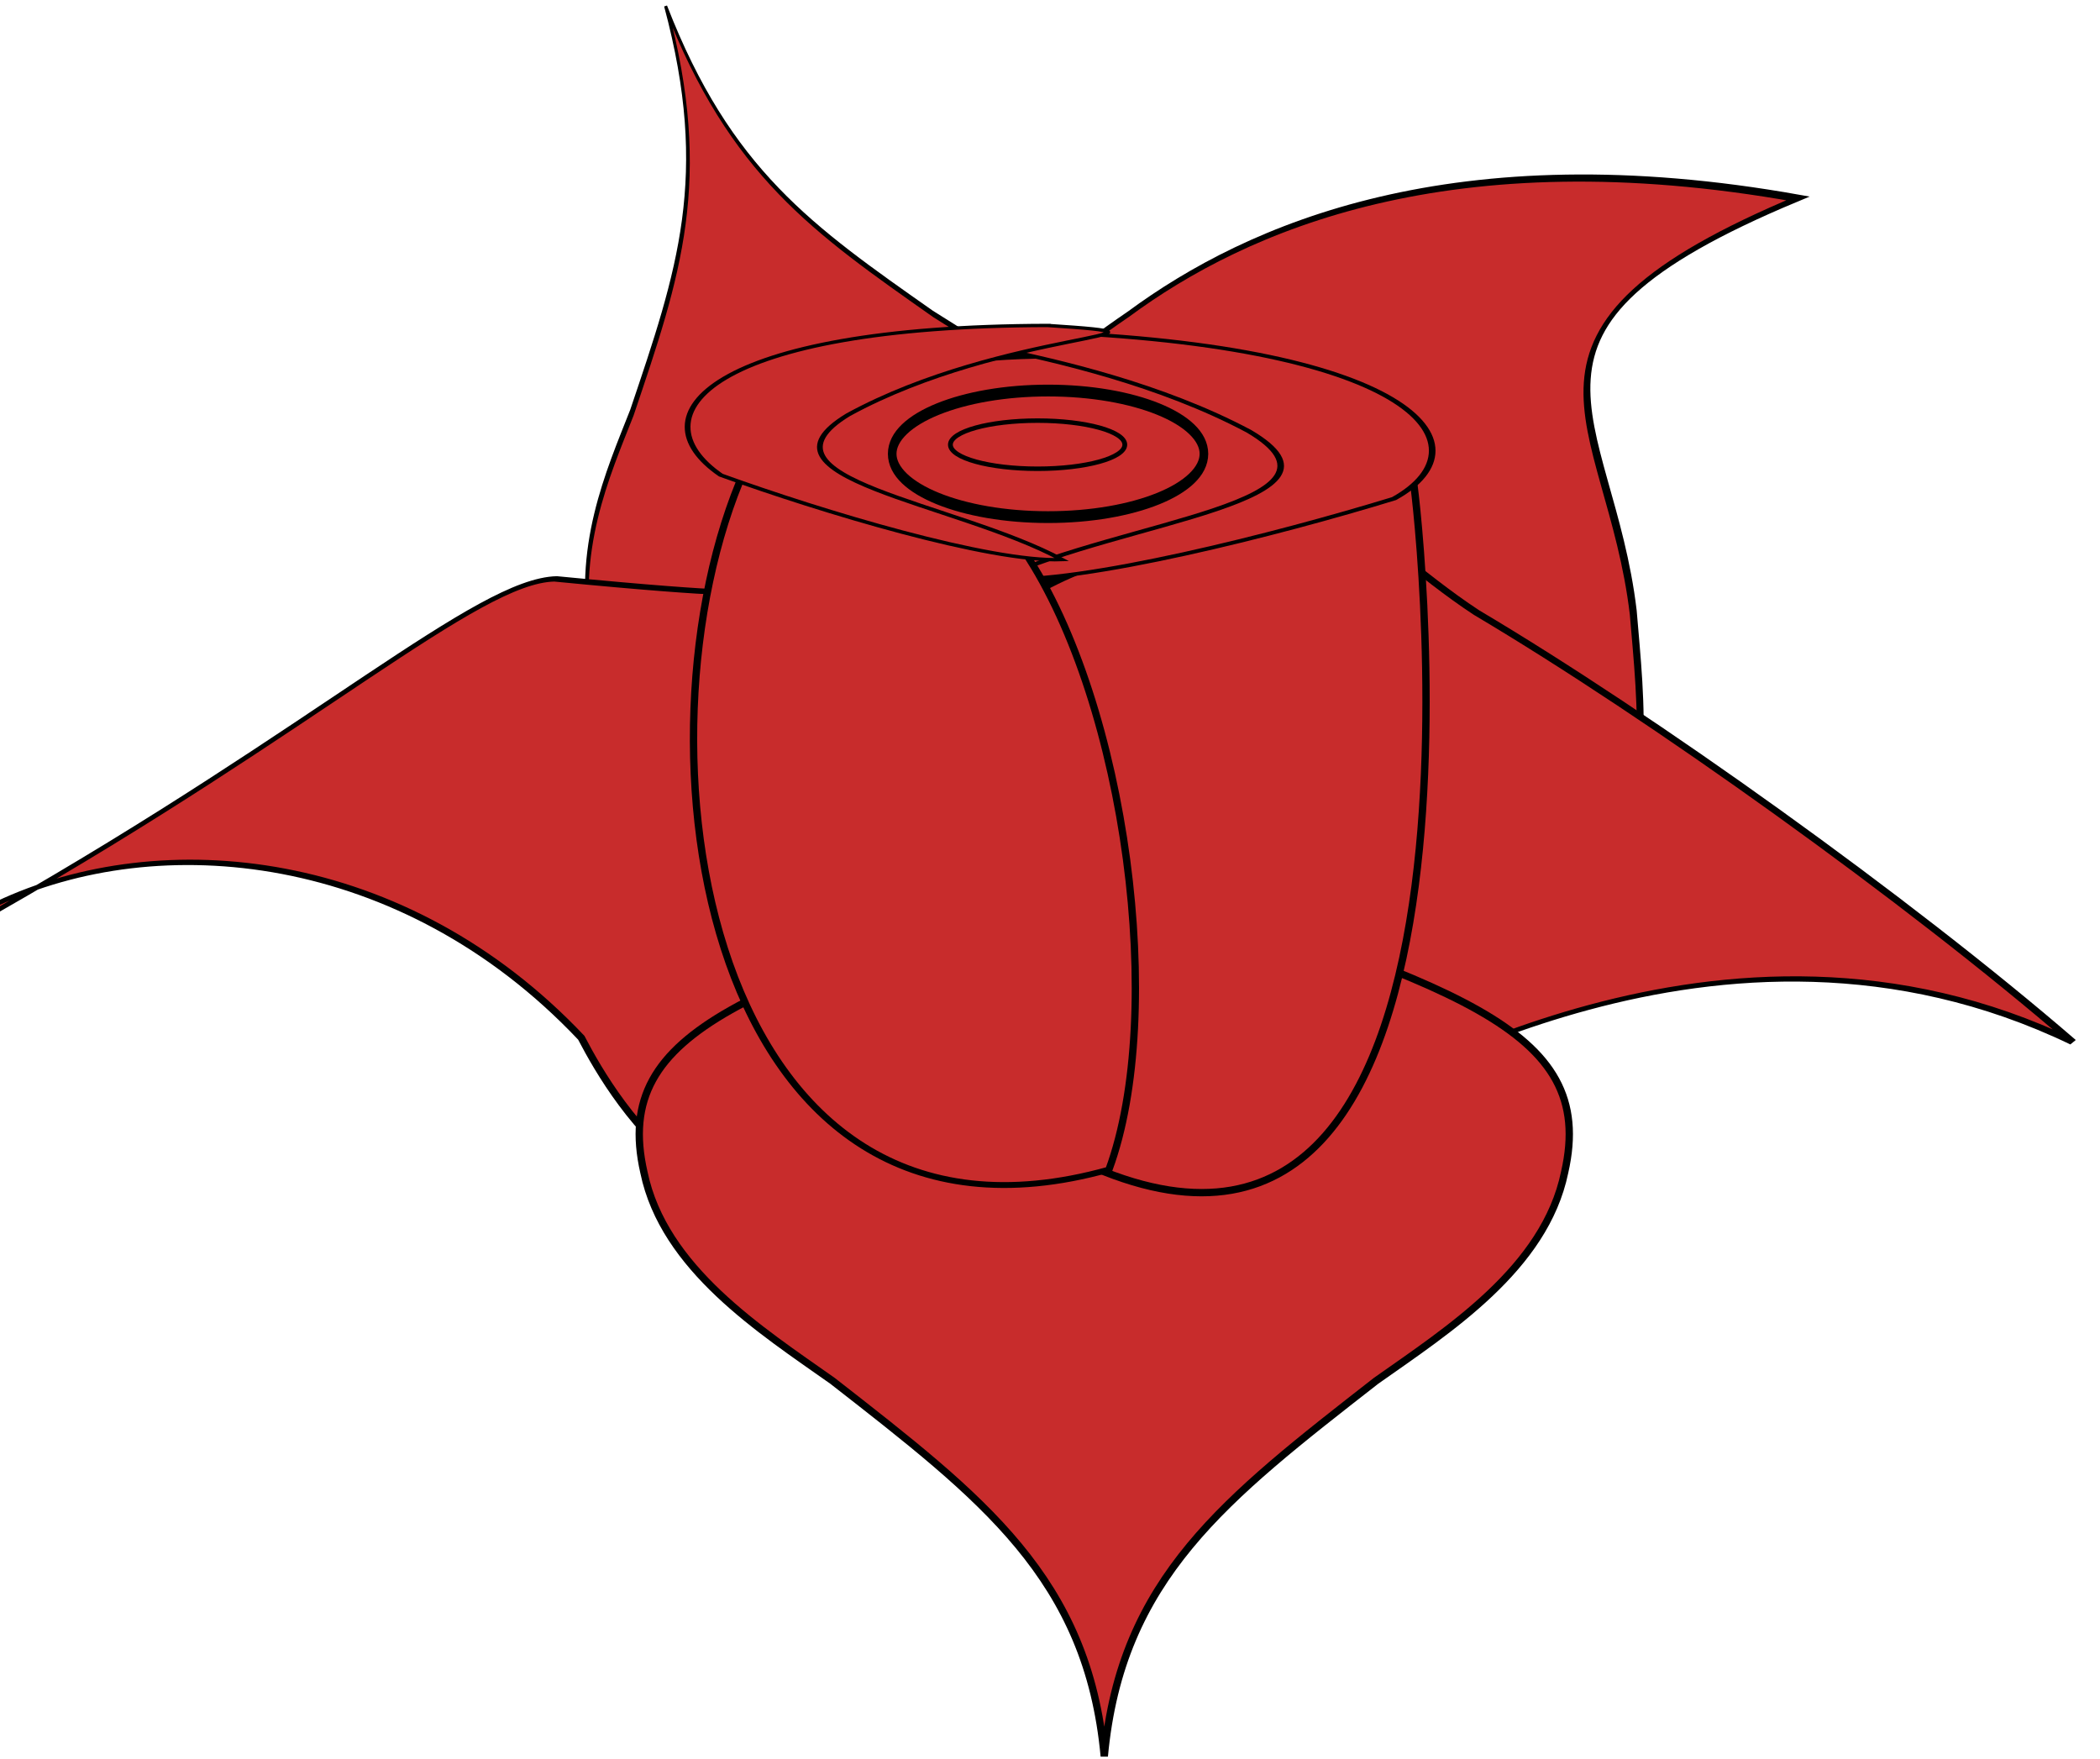
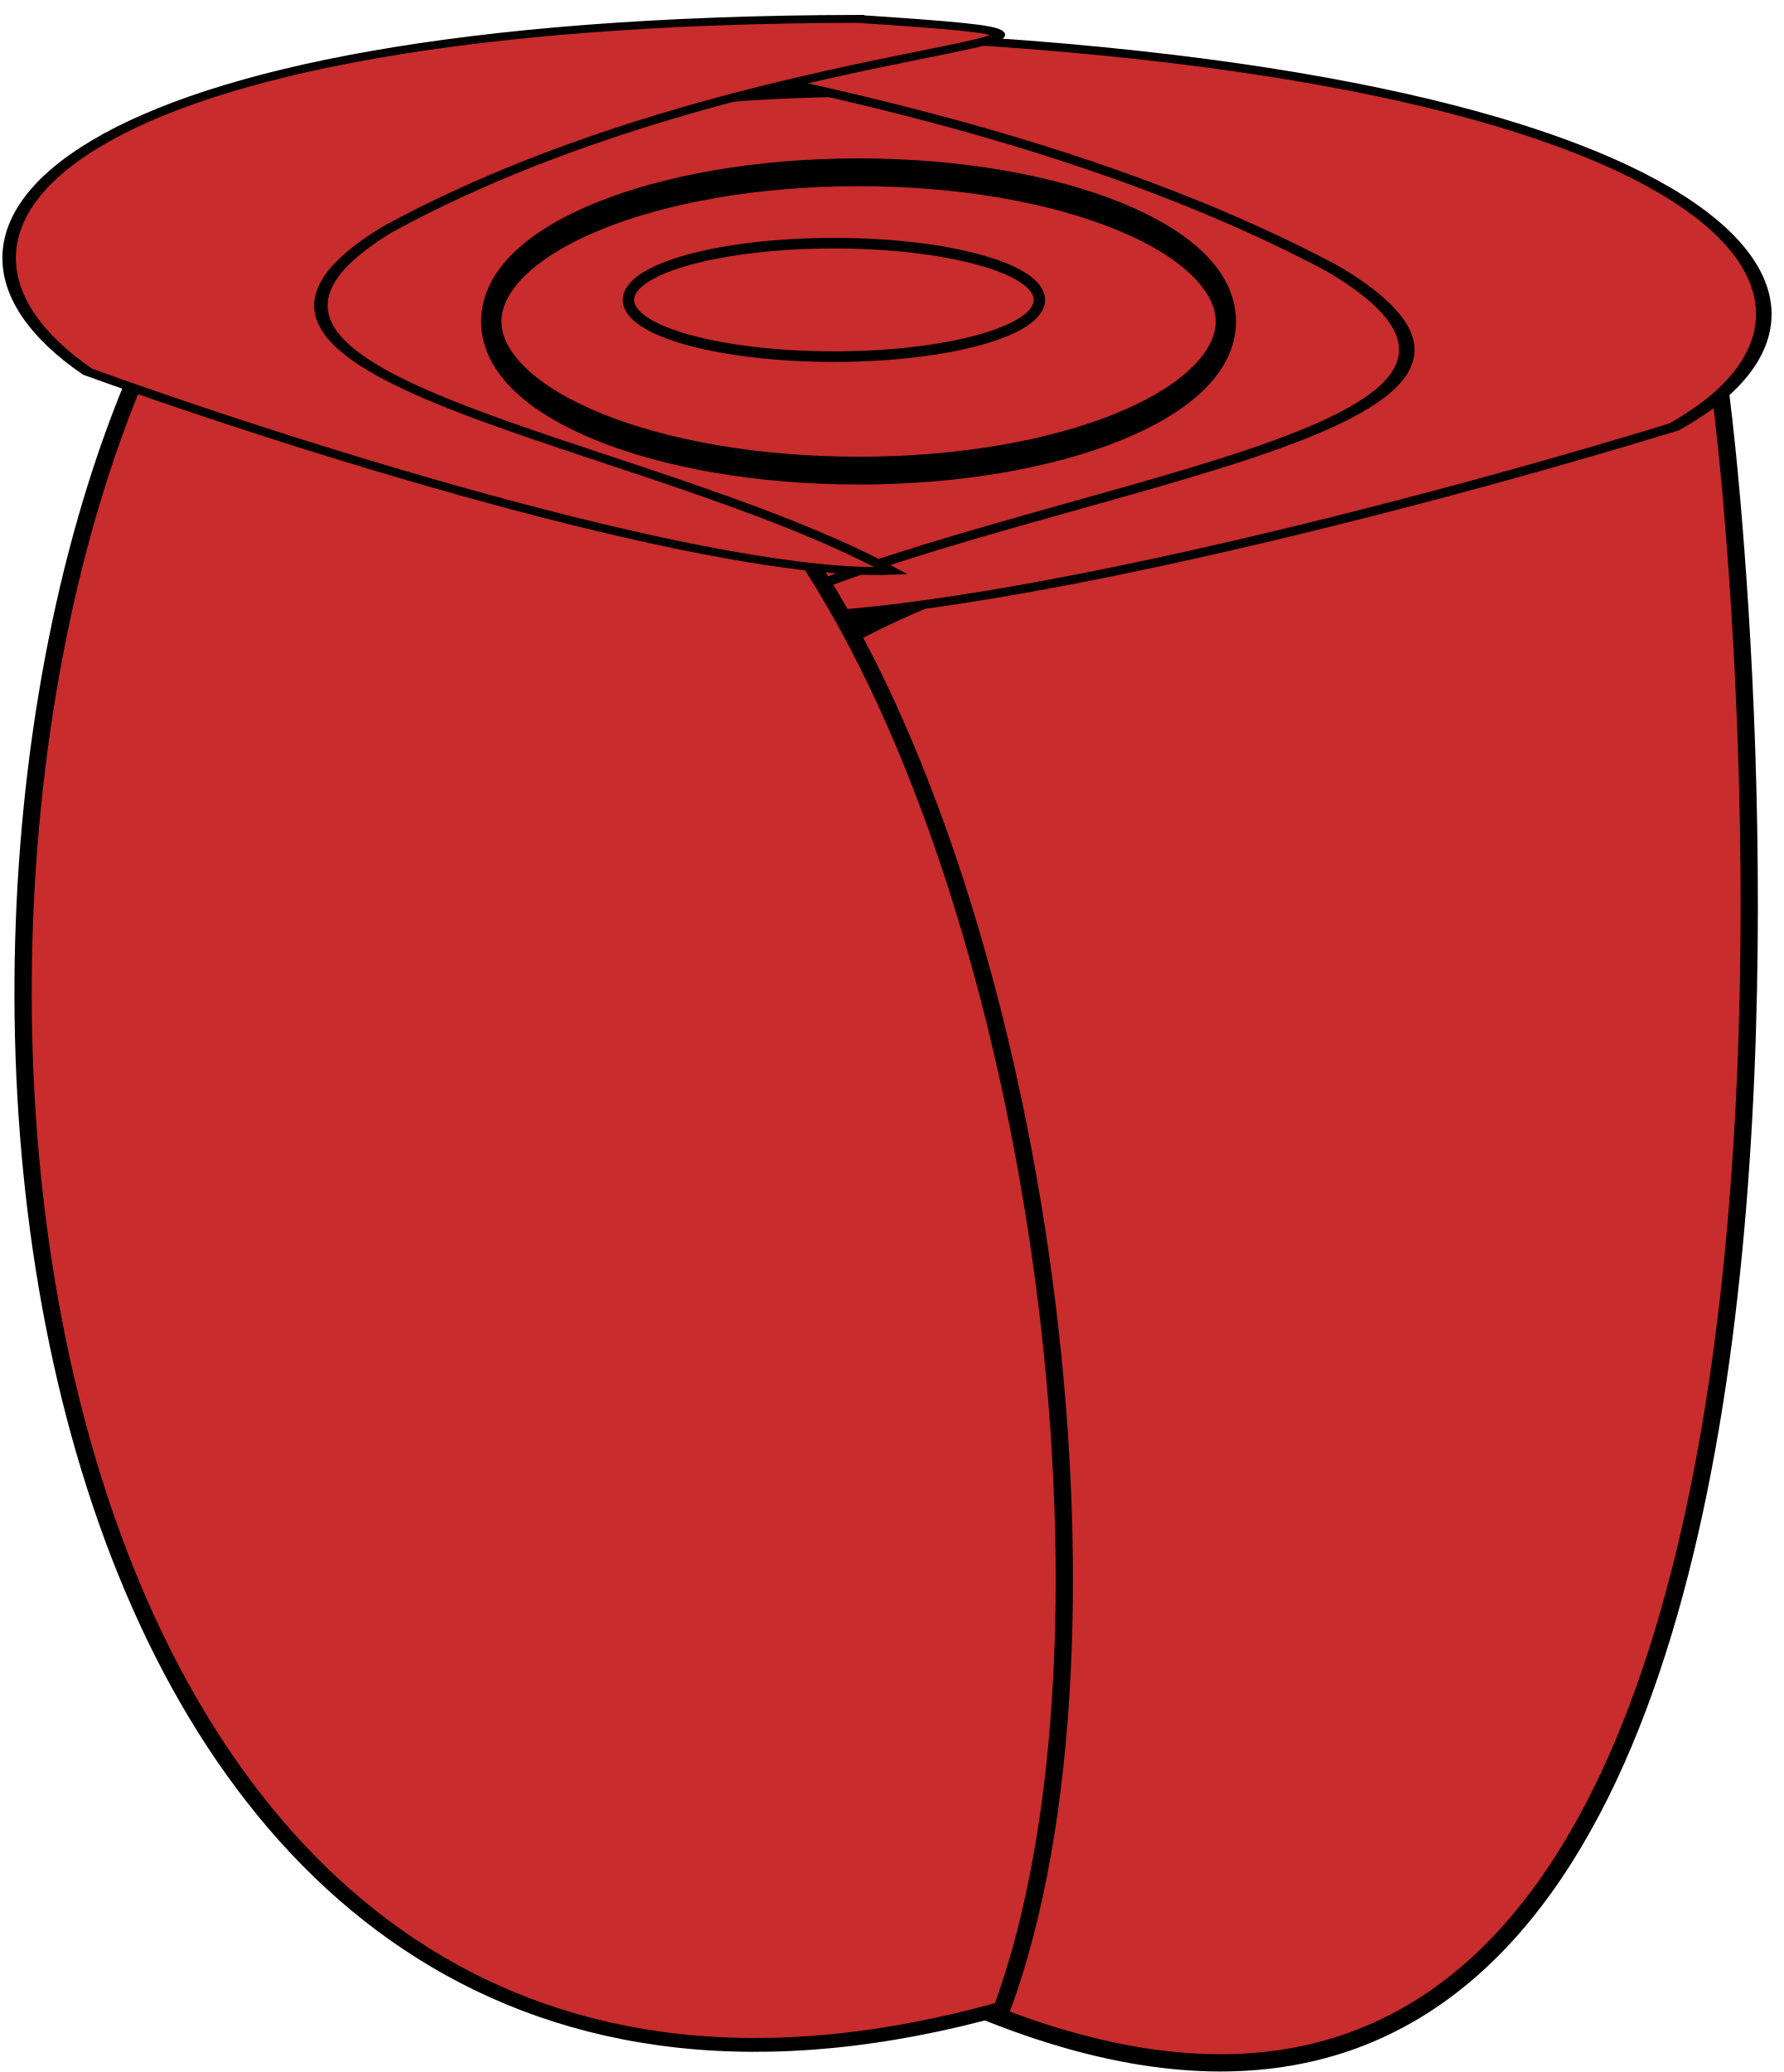
- <svg xmlns="http://www.w3.org/2000/svg" id="rose" viewBox="0 0 172 144" shape-rendering="geometricPrecision" text-rendering="geometricPrecision" project-id="db262ca6c6c844cf82ae01f2aef98f2e" export-id="ec8e28c93ab24b768310e50b149d348a" cached="false">
-   <path id="rose-u-petal-9" d="M155.659,107.991c-8.279-4.153-19.44-9.215-21.727-17.071-3.842-11.945,12.808-15.268,53.047-24.711c40.239,9.443,56.888,12.766,53.047,24.711-2.287,7.856-13.447,12.918-21.727,17.071-17.378,9.637-29.416,16.159-31.32,30.756-1.904-14.597-13.943-21.119-31.32-30.756Z" transform="matrix(-.393903 0.128929-.311073-.950386 171.3381 108.2826)" fill="#c82c2c" stroke="#000" stroke-width="0.6" />
-   <path id="rose-u-petal-8" d="M155.659,107.991c-8.279-4.153-19.44-9.215-21.727-17.071-3.842-11.945,12.808-15.268,53.047-24.711c40.157,9.337,35.752-11.823,44.208,16.115-2.424,7.662.707,6.975-3.43,17.029-3.437,9.988-14.65,24.241-51.795,37.393c17.992-21.761-1.097-19.777-20.303-28.755Z" transform="matrix(-.476683-.443019 0.80561-.866828 120.9728 212.7406)" fill="#c82c2c" stroke="#000" stroke-width="0.6" />
-   <path id="rose-u-petal-7" d="M152.691,148.776c-1.163-30.203-8.126-47.506-3.54-53.197C177.079,69.247,143.432,97.486,186.979,66.209c40.239,9.443,56.888,12.766,53.047,24.711c1.363,19.948-27.396,20.691-36.951,20.616-32.343,5.518-49.967,22.183-51.169,36.973" transform="matrix(.299623 0.556702-.880563 0.473929 84.97768-80.9189)" fill="#c82c2c" stroke="#000" stroke-width="0.6" />
-   <path id="rose-u-petal-6" d="M183.087,66.209c37.714,7.826,49.747,11.818,51.708,19.76c1.511,16.178-14.959,17.082-30.34,22.915-21.929,9.197-57.758,21.588-83.698,28.689c39.919-20.104,32.154-53.259,34.194-55.403c7.967-22.434,20.795-18.349,28.136-15.961Z" transform="matrix(-.274881-.569325 0.900531-.434792 79.08137 213.9148)" fill="#c82c2c" stroke="#000" stroke-width="0.6" />
-   <path id="rose-u-petal-5" d="M149.327,107.991c-5.885-4.153-13.817-9.215-15.443-17.071-2.731-11.945,9.104-15.268,37.705-24.711c28.601,9.443,40.435,12.766,37.705,24.711-1.626,7.856-9.558,12.918-15.443,17.071-12.352,9.637-20.909,16.159-22.262,30.756-1.353-14.597-9.91-21.119-22.262-30.756Z" transform="translate(-81.1437 5.100439)" fill="#c82c2c" stroke="#000" stroke-width="0.6" />
-   <ellipse id="rose-u-center-3" rx="18.108" ry="5.366" transform="matrix(1.360943 0 0 1.755378 86.12546 37.90587)" fill="#c82c2c" stroke="#000" />
-   <path id="rose-u-petal-4" d="M258.71,145.141c.015-1.304,9.211,71.581-26.112,56.481l-13.287-40.265c13.337-13.789,20.594-8.304,39.399-16.216Z" transform="translate(-143-106)" fill="#c82c2c" stroke="#000" stroke-width="0.6" />
-   <path id="rose-u-petal-3" d="M99.005,82.278c-35.297.267-43.1,17.118-34.22,26.79c10.557,6.521,28.112,15.616,35.724,15.123-11.159-10.283-33.347-14.546-22.395-25.925c16.32-15.268,38.008-14.063,20.891-15.987Z" transform="matrix(-.900801-.020979-.011282 0.484413 173.7713-10.63918)" fill="#c82c2c" stroke="#000" stroke-width="0.6" />
-   <path id="rose-u-petal-2" d="M150,90.97c-9.749,27.448-3.586,83.192,29.828,71.541c4.706-15.961,1.441-47.533-6.907-63.143C157.799,95.447,157.028,90.002,150,90.97Z" transform="matrix(1 0 0 0.801177-89-34.40648)" fill="#c82c2c" stroke="#000" stroke-width="0.6" />
-   <path id="rose-u-petal-1" d="M99.005,82.278c-35.332.127-43.37,16.054-34.22,26.79c10.557,6.521,28.112,15.616,35.724,15.123-11.159-10.283-33.347-14.546-22.395-25.925c16.32-15.268,38.008-14.063,20.891-15.987Z" transform="matrix(.782115 0 0 0.457593 8.371722-10.99431)" fill="#c82c2c" stroke="#000" stroke-width="0.6" />
-   <ellipse id="rose-u-center-2" rx="18.108" ry="5.366" transform="matrix(.704992 0 0 0.96595 85.8415 37.17022)" fill="#c82c2c" stroke="#000" />
-   <ellipse id="rose-u-center-1" rx="18.108" ry="5.366" transform="matrix(.394405 0 0 0.367339 84.9839 36.42119)" fill="#c82c2c" stroke="#000" />
+ <svg xmlns="http://www.w3.org/2000/svg" id="rose" viewBox="0 0 62 72" shape-rendering="geometricPrecision" text-rendering="geometricPrecision" project-id="db262ca6c6c844cf82ae01f2aef98f2e" export-id="7015d76de985422283dafbbfb5df17a0" cached="true">
+   <ellipse id="rose-u-center-3" rx="18.108" ry="5.366" transform="matrix(1.360943 0 0 1.755378 30.12546 11.90587)" fill="#c82c2c" stroke="#000" />
+   <path id="rose-u-petal-4" d="M258.71,145.141c.015-1.304,9.211,71.581-26.112,56.481l-13.287-40.265c13.337-13.789,20.594-8.304,39.399-16.216Z" transform="translate(-199-132)" fill="#c82c2c" stroke="#000" stroke-width="0.6" />
+   <path id="rose-u-petal-3" d="M99.005,82.278c-35.297.267-43.1,17.118-34.22,26.79c10.557,6.521,28.112,15.616,35.724,15.123-11.159-10.283-33.347-14.546-22.395-25.925c16.32-15.268,38.008-14.063,20.891-15.987Z" transform="matrix(-.900801-.020979-.011282 0.484413 117.7713-36.63918)" fill="#c82c2c" stroke="#000" stroke-width="0.6" />
+   <path id="rose-u-petal-2" d="M150,90.97c-9.749,27.448-3.586,83.192,29.828,71.541c4.706-15.961,1.441-47.533-6.907-63.143C157.799,95.447,157.028,90.002,150,90.97Z" transform="matrix(1 0 0 0.801177-145-60.40648)" fill="#c82c2c" stroke="#000" stroke-width="0.6" />
+   <path id="rose-u-petal-1" d="M99.005,82.278c-35.332.127-43.37,16.054-34.22,26.79c10.557,6.521,28.112,15.616,35.724,15.123-11.159-10.283-33.347-14.546-22.395-25.925c16.32-15.268,38.008-14.063,20.891-15.987Z" transform="matrix(.782115 0 0 0.457593-47.62828-36.99431)" fill="#c82c2c" stroke="#000" stroke-width="0.6" />
+   <ellipse id="rose-u-center-2" rx="18.108" ry="5.366" transform="matrix(.704992 0 0 0.96595 29.8415 11.17022)" fill="#c82c2c" stroke="#000" />
+   <ellipse id="rose-u-center-1" rx="18.108" ry="5.366" transform="matrix(.394405 0 0 0.367339 28.9839 10.42119)" fill="#c82c2c" stroke="#000" />
</svg>
